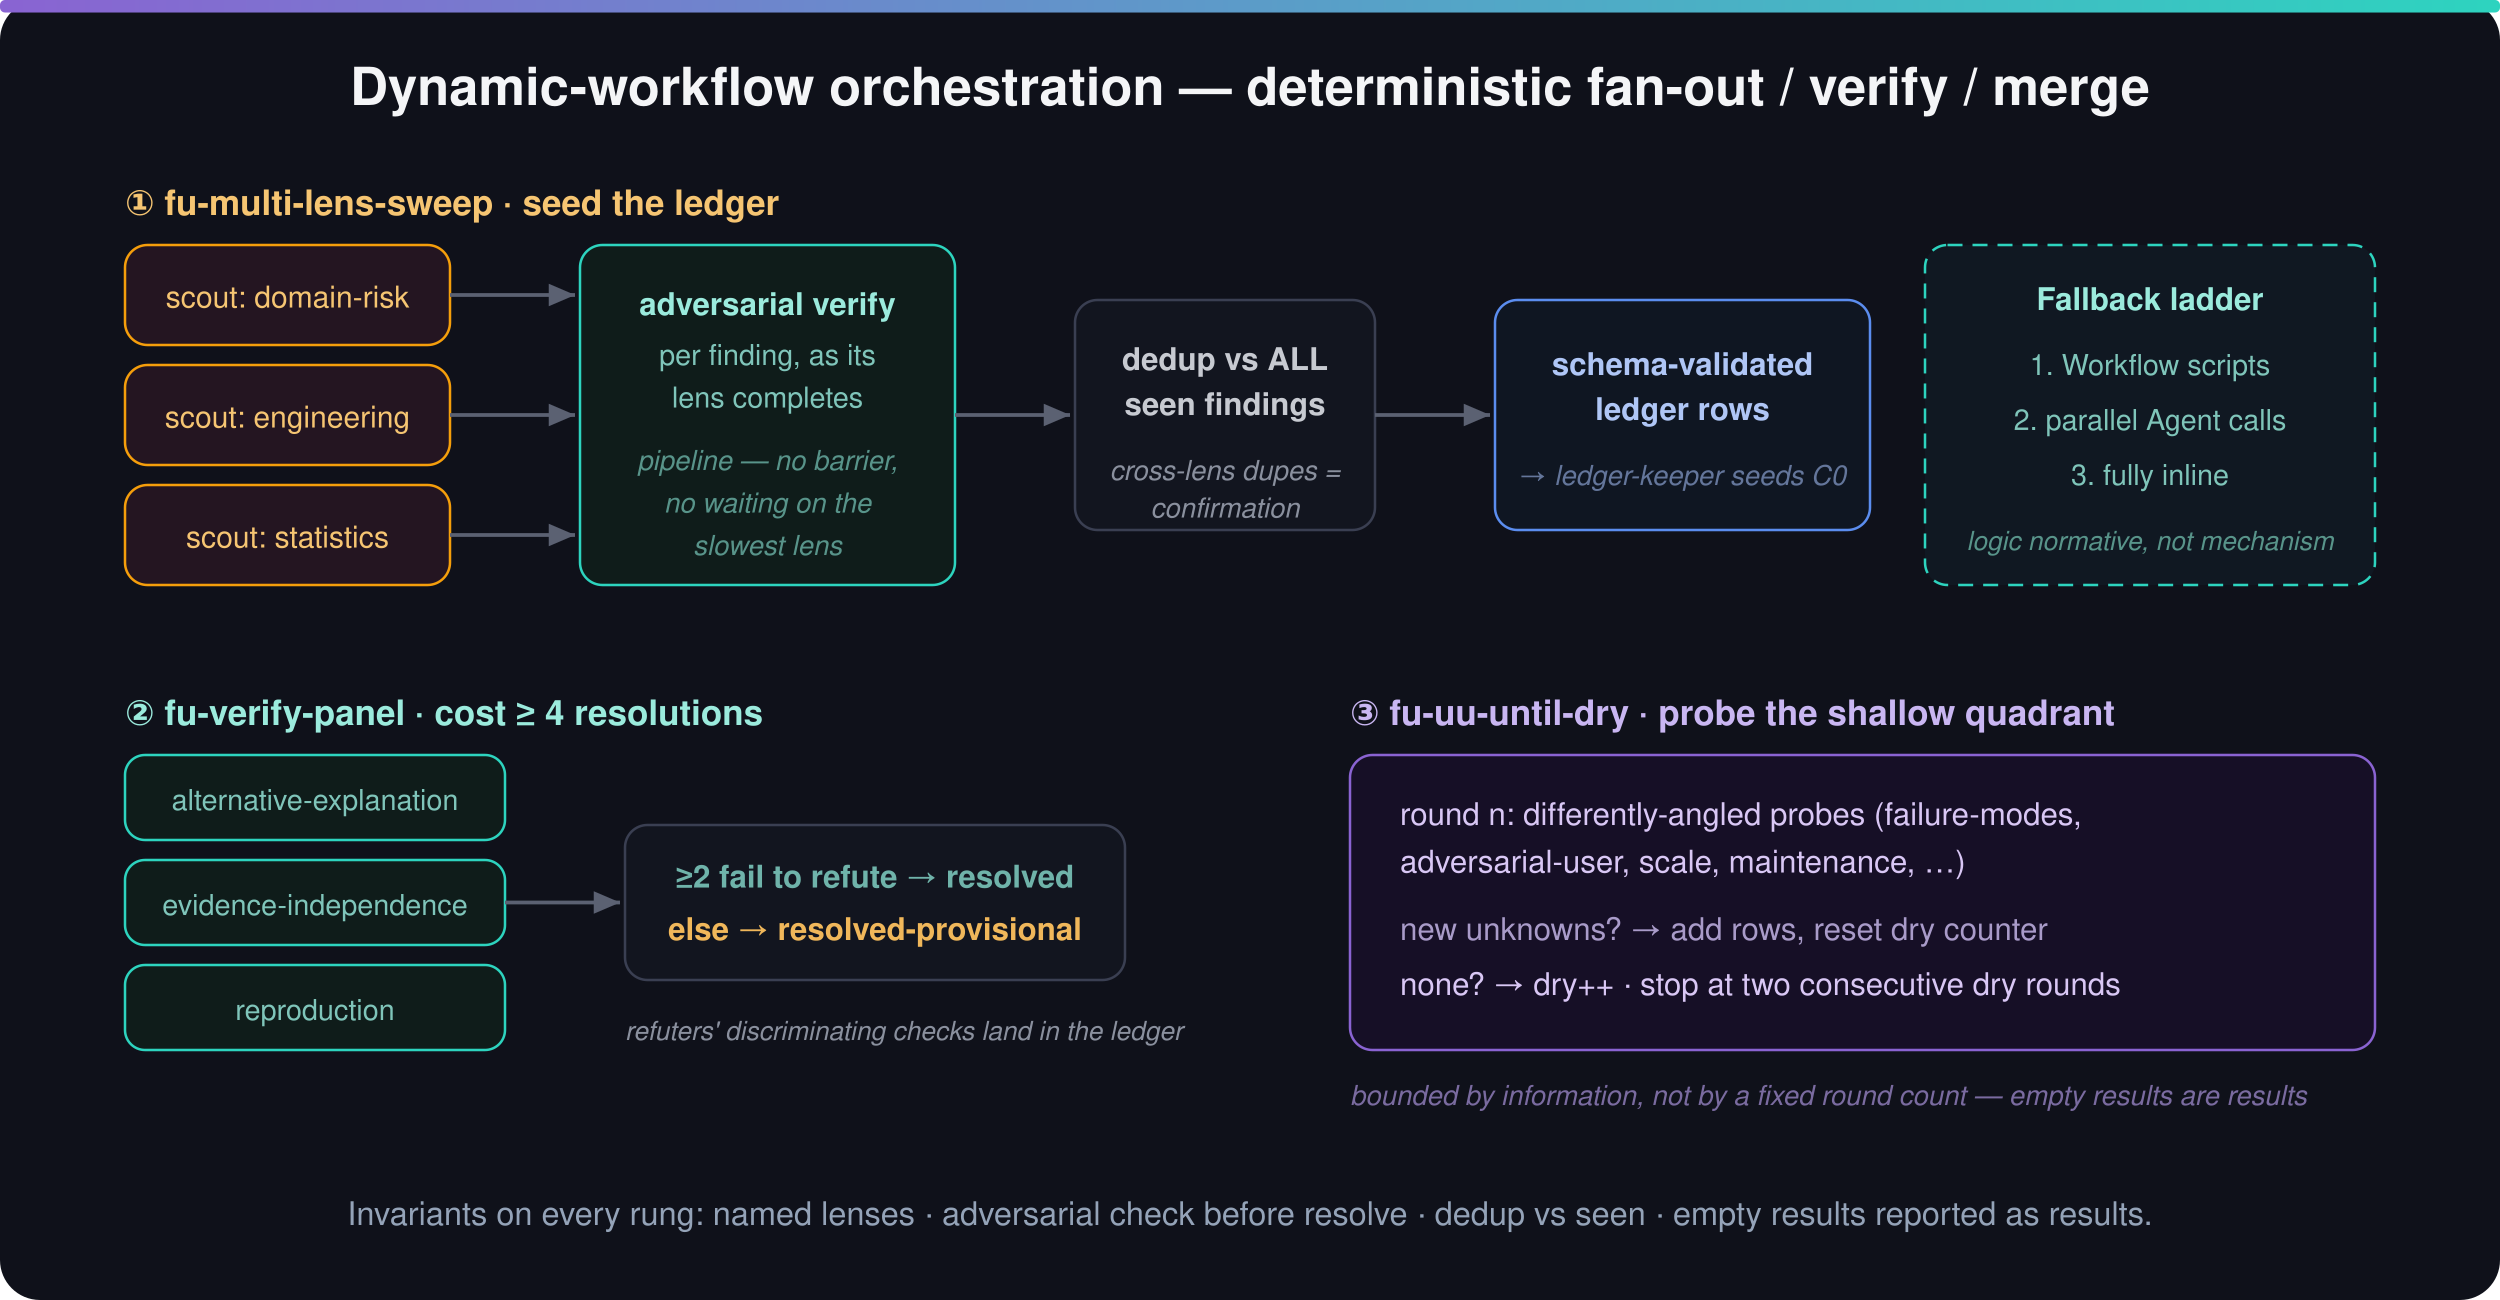
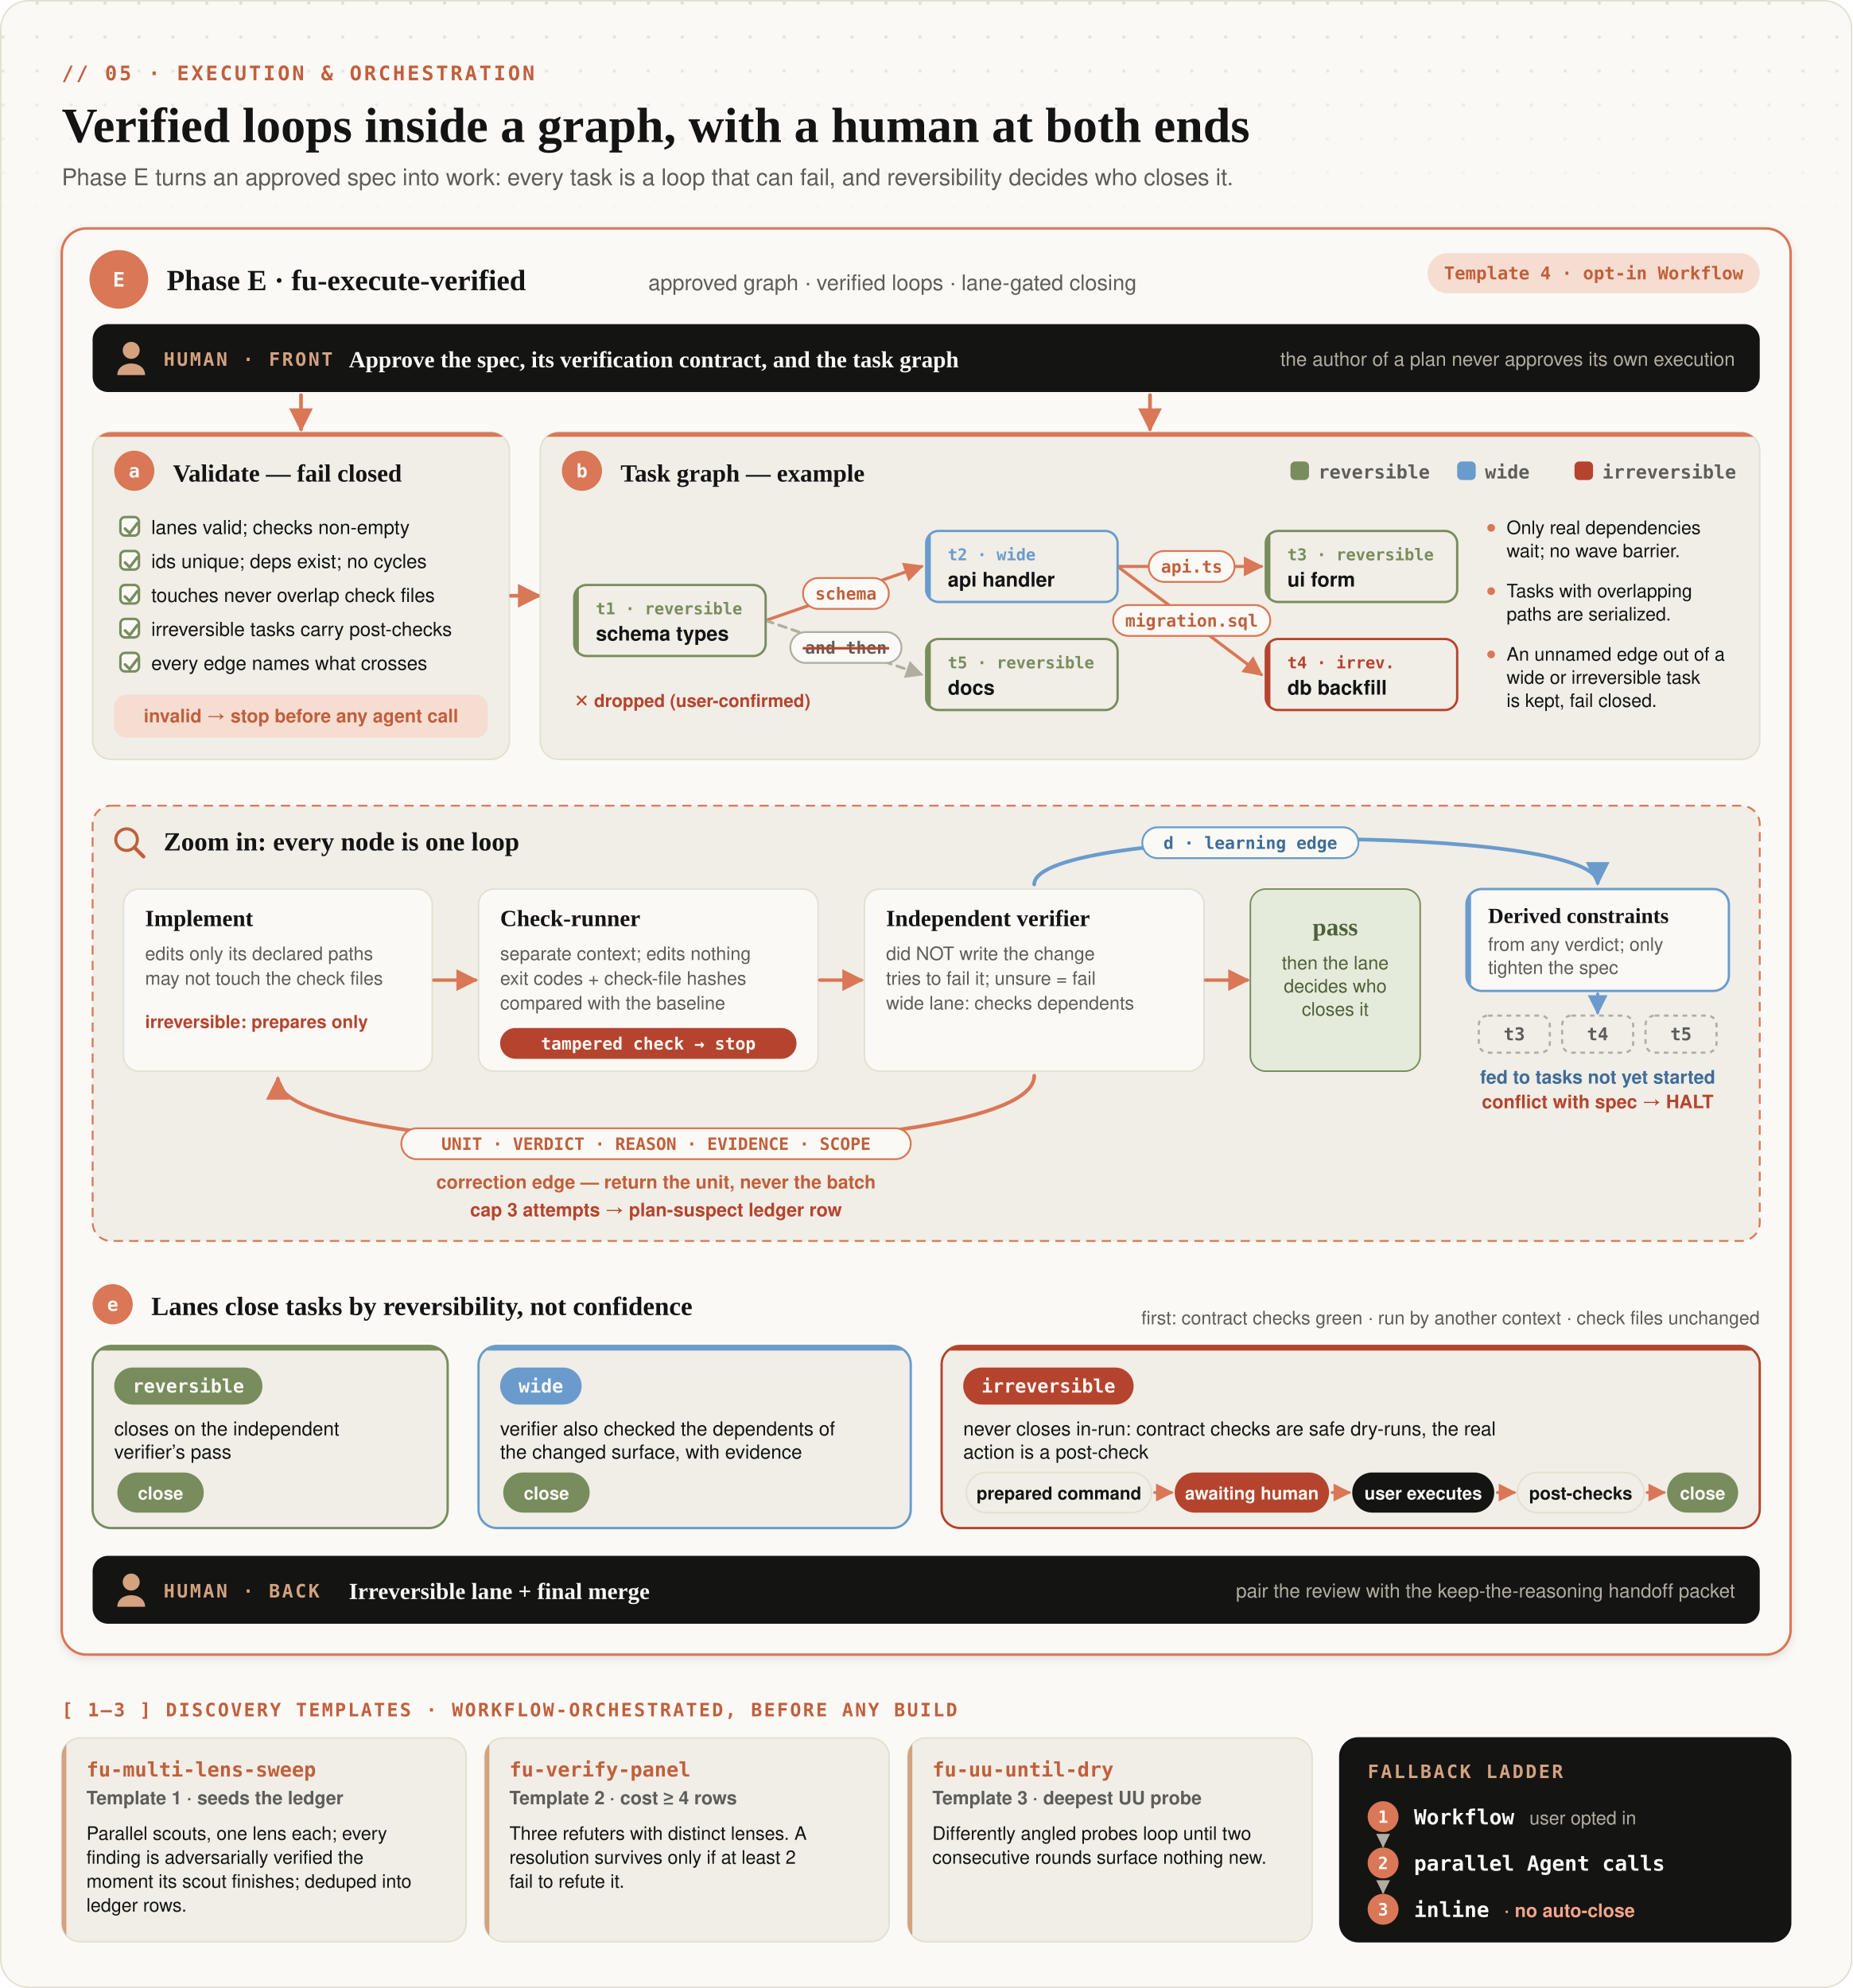
- <svg xmlns="http://www.w3.org/2000/svg" width="1000" height="520" viewBox="0 0 1000 520" font-family="'Segoe UI',Helvetica,Arial,sans-serif">
+ <svg xmlns="http://www.w3.org/2000/svg" width="1200" height="1288" viewBox="0 0 1200 1288">
  <defs>
-     <marker id="wa" markerWidth="10" markerHeight="10" refX="7" refY="3" orient="auto">
-       <path d="M0 0 L7 3 L0 6 Z" fill="#5B6172" />
-     </marker>
-     <linearGradient id="wacc" x1="0" y1="0" x2="1" y2="0">
-       <stop offset="0" stop-color="#8A63D2" />
-       <stop offset="1" stop-color="#2DD4BF" />
+     <marker id="ac" viewBox="0 0 10 10" refX="8" refY="5" markerWidth="8" markerHeight="8" orient="auto-start-reverse">
+       <path d="M1 1 L9 5 L1 9 Z" fill="#D97757" />
+     </marker>
+     <marker id="ak" viewBox="0 0 10 10" refX="8" refY="5" markerWidth="8" markerHeight="8" orient="auto-start-reverse">
+       <path d="M1 1 L9 5 L1 9 Z" fill="#B1ADA1" />
+     </marker>
+     <marker id="ad" viewBox="0 0 10 10" refX="8" refY="5" markerWidth="8" markerHeight="8" orient="auto-start-reverse">
+       <path d="M1 1 L9 5 L1 9 Z" fill="#B5442E" />
+     </marker>
+     <marker id="ao" viewBox="0 0 10 10" refX="8" refY="5" markerWidth="8" markerHeight="8" orient="auto-start-reverse">
+       <path d="M1 1 L9 5 L1 9 Z" fill="#788C5D" />
+     </marker>
+     <marker id="as" viewBox="0 0 10 10" refX="8" refY="5" markerWidth="8" markerHeight="8" orient="auto-start-reverse">
+       <path d="M1 1 L9 5 L1 9 Z" fill="#6A9BCC" />
+     </marker>
+     <marker id="ai" viewBox="0 0 10 10" refX="8" refY="5" markerWidth="8" markerHeight="8" orient="auto-start-reverse">
+       <path d="M1 1 L9 5 L1 9 Z" fill="#141413" />
+     </marker>
+     <filter id="sh" x="-5%" y="-5%" width="110%" height="115%">
+       <feDropShadow dx="0" dy="2" stdDeviation="3" flood-color="#141413" flood-opacity="0.10" />
+     </filter>
+     <pattern id="dots" width="22" height="22" patternUnits="userSpaceOnUse">
+       <circle cx="2" cy="2" r="1.1" fill="#B1ADA1" opacity="0.5" />
+     </pattern>
+     <linearGradient id="fadeg" x1="0" y1="0" x2="0" y2="1">
+       <stop offset="0" stop-color="#fff" stop-opacity="1" />
+       <stop offset="1" stop-color="#fff" stop-opacity="0" />
    </linearGradient>
+     <mask id="fade">
+       <rect x="0" y="0" width="1200" height="150" fill="url(#fadeg)" />
+     </mask>
  </defs>
-   <rect width="1000" height="520" rx="16" fill="#0F111A" />
-   <rect x="0" y="0" width="1000" height="5" rx="2" fill="url(#wacc)" />
-   <text x="500" y="42" font-size="21" font-weight="700" fill="#F4F5F7" text-anchor="middle">Dynamic-workflow orchestration — deterministic fan-out / verify / merge</text>
-   <text x="50" y="86" font-size="14" font-weight="700" fill="#F6C572">① fu-multi-lens-sweep · seed the ledger</text>
-   <rect x="50" y="98" width="130" height="40" rx="9" fill="#241521" stroke="#F59E0B" />
-   <text x="115" y="123" font-size="12" fill="#F6C572" text-anchor="middle">scout: domain-risk</text>
-   <rect x="50" y="146" width="130" height="40" rx="9" fill="#241521" stroke="#F59E0B" />
-   <text x="115" y="171" font-size="12" fill="#F6C572" text-anchor="middle">scout: engineering</text>
-   <rect x="50" y="194" width="130" height="40" rx="9" fill="#241521" stroke="#F59E0B" />
-   <text x="115" y="219" font-size="12" fill="#F6C572" text-anchor="middle">scout: statistics</text>
-   <line x1="180" y1="118" x2="230" y2="118" stroke="#5B6172" stroke-width="1.5" marker-end="url(#wa)" />
-   <line x1="180" y1="166" x2="230" y2="166" stroke="#5B6172" stroke-width="1.5" marker-end="url(#wa)" />
-   <line x1="180" y1="214" x2="230" y2="214" stroke="#5B6172" stroke-width="1.5" marker-end="url(#wa)" />
-   <rect x="232" y="98" width="150" height="136" rx="9" fill="#0F1C1A" stroke="#2DD4BF" />
-   <text x="307" y="126" font-size="12.5" font-weight="600" fill="#9BEBDD" text-anchor="middle">adversarial verify</text>
-   <text x="307" y="146" font-size="11.5" fill="#7FC5BA" text-anchor="middle">per finding, as its</text>
-   <text x="307" y="163" font-size="11.5" fill="#7FC5BA" text-anchor="middle">lens completes</text>
-   <text x="307" y="188" font-size="11" fill="#58948A" text-anchor="middle" font-style="italic">pipeline — no barrier,</text>
-   <text x="307" y="205" font-size="11" fill="#58948A" text-anchor="middle" font-style="italic">no waiting on the</text>
-   <text x="307" y="222" font-size="11" fill="#58948A" text-anchor="middle" font-style="italic">slowest lens</text>
-   <line x1="382" y1="166" x2="428" y2="166" stroke="#5B6172" stroke-width="1.5" marker-end="url(#wa)" />
-   <rect x="430" y="120" width="120" height="92" rx="9" fill="#12151F" stroke="#3A3F52" />
-   <text x="490" y="148" font-size="12.5" font-weight="600" fill="#C7CAD1" text-anchor="middle">dedup vs ALL</text>
-   <text x="490" y="166" font-size="12.5" font-weight="600" fill="#C7CAD1" text-anchor="middle">seen findings</text>
-   <text x="490" y="192" font-size="11" fill="#8A909E" text-anchor="middle" font-style="italic">cross-lens dupes =</text>
-   <text x="490" y="207" font-size="11" fill="#8A909E" text-anchor="middle" font-style="italic">confirmation</text>
-   <line x1="550" y1="166" x2="596" y2="166" stroke="#5B6172" stroke-width="1.5" marker-end="url(#wa)" />
-   <rect x="598" y="120" width="150" height="92" rx="9" fill="#0F1622" stroke="#5B8DEF" />
-   <text x="673" y="150" font-size="12.5" font-weight="600" fill="#AFC6F6" text-anchor="middle">schema-validated</text>
-   <text x="673" y="168" font-size="12.5" font-weight="600" fill="#AFC6F6" text-anchor="middle">ledger rows</text>
-   <text x="673" y="194" font-size="11" fill="#64769B" text-anchor="middle" font-style="italic">→ ledger-keeper seeds C0</text>
-   <text x="50" y="290" font-size="14" font-weight="700" fill="#9BEBDD">② fu-verify-panel · cost ≥ 4 resolutions</text>
-   <rect x="50" y="302" width="152" height="34" rx="8" fill="#0F1C1A" stroke="#2DD4BF" />
-   <text x="126" y="324" font-size="11.5" fill="#7FC5BA" text-anchor="middle">alternative-explanation</text>
-   <rect x="50" y="344" width="152" height="34" rx="8" fill="#0F1C1A" stroke="#2DD4BF" />
-   <text x="126" y="366" font-size="11.5" fill="#7FC5BA" text-anchor="middle">evidence-independence</text>
-   <rect x="50" y="386" width="152" height="34" rx="8" fill="#0F1C1A" stroke="#2DD4BF" />
-   <text x="126" y="408" font-size="11.5" fill="#7FC5BA" text-anchor="middle">reproduction</text>
-   <line x1="202" y1="361" x2="248" y2="361" stroke="#5B6172" stroke-width="1.5" marker-end="url(#wa)" />
-   <rect x="250" y="330" width="200" height="62" rx="9" fill="#12151F" stroke="#3A3F52" />
-   <text x="350" y="355" font-size="12.5" fill="#6FB3AA" font-weight="600" text-anchor="middle">≥2 fail to refute → resolved</text>
-   <text x="350" y="376" font-size="12.5" fill="#F0B75A" font-weight="600" text-anchor="middle">else → resolved-provisional</text>
-   <text x="250" y="416" font-size="10.5" fill="#8A909E" font-style="italic">refuters' discriminating checks land in the ledger</text>
-   <text x="540" y="290" font-size="14" font-weight="700" fill="#C9B6F2">③ fu-uu-until-dry · probe the shallow quadrant</text>
-   <rect x="540" y="302" width="410" height="118" rx="9" fill="#160F26" stroke="#8A63D2" />
-   <text x="560" y="330" font-size="12.5" fill="#D9C7F5">round n: differently-angled probes (failure-modes,</text>
-   <text x="560" y="349" font-size="12.5" fill="#D9C7F5">adversarial-user, scale, maintenance, …)</text>
-   <text x="560" y="376" font-size="12.5" fill="#A99BC9">new unknowns? → add rows, reset dry counter</text>
-   <text x="560" y="398" font-size="12.5" fill="#D9C7F5">none? → dry++ · stop at two consecutive dry rounds</text>
-   <text x="540" y="442" font-size="11" fill="#7A6BA0" font-style="italic">bounded by information, not by a fixed round count — empty results are results</text>
-   <rect x="770" y="98" width="180" height="136" rx="9" fill="#101822" stroke="#2DD4BF" stroke-dasharray="6 4" />
-   <text x="860" y="124" font-size="12.5" font-weight="700" fill="#9BEBDD" text-anchor="middle">Fallback ladder</text>
-   <text x="860" y="150" font-size="11.5" fill="#7FC5BA" text-anchor="middle">1. Workflow scripts</text>
-   <text x="860" y="172" font-size="11.5" fill="#7FC5BA" text-anchor="middle">2. parallel Agent calls</text>
-   <text x="860" y="194" font-size="11.5" fill="#7FC5BA" text-anchor="middle">3. fully inline</text>
-   <text x="860" y="220" font-size="10.5" fill="#58948A" text-anchor="middle" font-style="italic">logic normative, not mechanism</text>
-   <text x="500" y="490" font-size="13" fill="#94A3B8" text-anchor="middle">Invariants on every rung: named lenses · adversarial check before resolve · dedup vs seen · empty results reported as results.</text>
+   <rect x="0.5" y="0.5" width="1199" height="1287" rx="18" fill="#FAF9F5" stroke="#E3DFD3" />
+   <rect x="1" y="1" width="1198" height="150" rx="18" fill="url(#dots)" mask="url(#fade)" opacity="0.7" />
+   <text x="40" y="52" font-family="ui-monospace, SFMono-Regular, Menlo, Consolas, monospace" font-size="13" fill="#C15F3C" font-weight="700" letter-spacing="1.5">// 05 · EXECUTION &amp; ORCHESTRATION</text>
+   <text x="40" y="92" font-family="Georgia, 'Times New Roman', serif" font-size="32" fill="#141413" font-weight="700">Verified loops inside a graph, with a human at both ends</text>
+   <text x="40" y="120" font-family="-apple-system, 'Segoe UI', Helvetica, Arial, sans-serif" font-size="15" fill="#5E5D59">Phase E turns an approved spec into work: every task is a loop that can fail, and reversibility decides who closes it.</text>
+   <clipPath id="c1">
+     <rect x="40" y="148" width="1120" height="924" rx="16" />
+   </clipPath>
+   <rect x="40" y="148" width="1120" height="924" rx="16" fill="#FAF9F5" stroke="#D97757" stroke-width="1.6" filter="url(#sh)" />
+   <circle cx="77" cy="181" r="19" fill="#D97757" />
+   <text x="77" y="185.7" font-family="ui-monospace, SFMono-Regular, Menlo, Consolas, monospace" font-size="13" fill="#FAF9F5" font-weight="700" text-anchor="middle">E</text>
+   <text x="108" y="188" font-family="Georgia, 'Times New Roman', serif" font-size="19" fill="#141413" font-weight="700">Phase E · fu-execute-verified</text>
+   <text x="420" y="188" font-family="-apple-system, 'Segoe UI', Helvetica, Arial, sans-serif" font-size="14" fill="#5E5D59">approved graph  ·  verified loops  ·  lane-gated closing</text>
+   <rect x="924.8" y="164" width="215.2" height="26" rx="13.0" fill="#F5DDD1" />
+   <text x="1032.4" y="181.0" font-family="ui-monospace, SFMono-Regular, Menlo, Consolas, monospace" font-size="11.5" fill="#C15F3C" font-weight="600" text-anchor="middle">Template 4 · opt-in Workflow</text>
+   <rect x="60" y="210" width="1080" height="44" rx="10" fill="#141413" />
+   <circle cx="85" cy="227" r="5.5" fill="#D4A27F" />
+   <path d="M76 243 C76 233 94 233 94 243 Z" fill="#D4A27F" />
+   <text x="106" y="237" font-family="ui-monospace, SFMono-Regular, Menlo, Consolas, monospace" font-size="12" fill="#D4A27F" font-weight="700" letter-spacing="1.3">HUMAN · FRONT</text>
+   <text x="226" y="238" font-family="Georgia, 'Times New Roman', serif" font-size="15" fill="#FAF9F5" font-weight="700">Approve the spec, its verification contract, and the task graph</text>
+   <text x="1124" y="237" font-family="-apple-system, 'Segoe UI', Helvetica, Arial, sans-serif" font-size="12.5" fill="#B1ADA1" text-anchor="end">the author of a plan never approves its own execution</text>
+   <path d="M195 256 L195 278" fill="none" stroke="#D97757" stroke-width="2.4" stroke-linecap="round" stroke-linejoin="round" marker-end="url(#ac)" />
+   <path d="M745 256 L745 278" fill="none" stroke="#D97757" stroke-width="2.4" stroke-linecap="round" stroke-linejoin="round" marker-end="url(#ac)" />
+   <clipPath id="c2">
+     <rect x="60" y="280" width="270" height="212" rx="12" />
+   </clipPath>
+   <rect x="60" y="280" width="270" height="212" rx="12" fill="#F0EEE6" stroke="#E3DFD3" stroke-width="1" />
+   <rect x="60" y="280" width="270" height="3" fill="#D97757" clip-path="url(#c2)" />
+   <circle cx="87" cy="305" r="13" fill="#D97757" />
+   <text x="87" y="309.3" font-family="ui-monospace, SFMono-Regular, Menlo, Consolas, monospace" font-size="12" fill="#FAF9F5" font-weight="700" text-anchor="middle">a</text>
+   <text x="112" y="312" font-family="Georgia, 'Times New Roman', serif" font-size="16" fill="#141413" font-weight="700">Validate — fail closed</text>
+   <rect x="78" y="335" width="12" height="12" rx="3" fill="#FAF9F5" stroke="#788C5D" stroke-width="1.6" />
+   <path d="M81 342.5 L84 345.5 L89 339" fill="none" stroke="#788C5D" stroke-width="1.8" stroke-linecap="round" stroke-linejoin="round" />
+   <text x="98" y="346" font-family="-apple-system, 'Segoe UI', Helvetica, Arial, sans-serif" font-size="12.5" fill="#141413">lanes valid; checks non-empty</text>
+   <rect x="78" y="357" width="12" height="12" rx="3" fill="#FAF9F5" stroke="#788C5D" stroke-width="1.6" />
+   <path d="M81 364.5 L84 367.5 L89 361" fill="none" stroke="#788C5D" stroke-width="1.8" stroke-linecap="round" stroke-linejoin="round" />
+   <text x="98" y="368" font-family="-apple-system, 'Segoe UI', Helvetica, Arial, sans-serif" font-size="12.5" fill="#141413">ids unique; deps exist; no cycles</text>
+   <rect x="78" y="379" width="12" height="12" rx="3" fill="#FAF9F5" stroke="#788C5D" stroke-width="1.6" />
+   <path d="M81 386.5 L84 389.5 L89 383" fill="none" stroke="#788C5D" stroke-width="1.8" stroke-linecap="round" stroke-linejoin="round" />
+   <text x="98" y="390" font-family="-apple-system, 'Segoe UI', Helvetica, Arial, sans-serif" font-size="12.5" fill="#141413">touches never overlap check files</text>
+   <rect x="78" y="401" width="12" height="12" rx="3" fill="#FAF9F5" stroke="#788C5D" stroke-width="1.6" />
+   <path d="M81 408.5 L84 411.5 L89 405" fill="none" stroke="#788C5D" stroke-width="1.8" stroke-linecap="round" stroke-linejoin="round" />
+   <text x="98" y="412" font-family="-apple-system, 'Segoe UI', Helvetica, Arial, sans-serif" font-size="12.5" fill="#141413">irreversible tasks carry post-checks</text>
+   <rect x="78" y="423" width="12" height="12" rx="3" fill="#FAF9F5" stroke="#788C5D" stroke-width="1.6" />
+   <path d="M81 430.5 L84 433.5 L89 427" fill="none" stroke="#788C5D" stroke-width="1.8" stroke-linecap="round" stroke-linejoin="round" />
+   <text x="98" y="434" font-family="-apple-system, 'Segoe UI', Helvetica, Arial, sans-serif" font-size="12.5" fill="#141413">every edge names what crosses</text>
+   <rect x="74" y="450" width="242" height="28" rx="8" fill="#F5DDD1" />
+   <text x="195" y="468" font-family="-apple-system, 'Segoe UI', Helvetica, Arial, sans-serif" font-size="12" fill="#C15F3C" font-weight="700" text-anchor="middle">invalid → stop before any agent call</text>
+   <path d="M331 386.0 L349 386.0" fill="none" stroke="#D97757" stroke-width="2.4" stroke-linecap="round" stroke-linejoin="round" marker-end="url(#ac)" />
+   <clipPath id="c3">
+     <rect x="350" y="280" width="790" height="212" rx="12" />
+   </clipPath>
+   <rect x="350" y="280" width="790" height="212" rx="12" fill="#F0EEE6" stroke="#E3DFD3" stroke-width="1" />
+   <rect x="350" y="280" width="790" height="3" fill="#D97757" clip-path="url(#c3)" />
+   <circle cx="377" cy="305" r="13" fill="#D97757" />
+   <text x="377" y="309.3" font-family="ui-monospace, SFMono-Regular, Menlo, Consolas, monospace" font-size="12" fill="#FAF9F5" font-weight="700" text-anchor="middle">b</text>
+   <text x="402" y="312" font-family="Georgia, 'Times New Roman', serif" font-size="16" fill="#141413" font-weight="700">Task graph — example</text>
+   <rect x="836" y="299" width="12" height="12" rx="3" fill="#788C5D" />
+   <text x="854" y="310" font-family="ui-monospace, SFMono-Regular, Menlo, Consolas, monospace" font-size="12" fill="#5E5D59" font-weight="600">reversible</text>
+   <rect x="944" y="299" width="12" height="12" rx="3" fill="#6A9BCC" />
+   <text x="962" y="310" font-family="ui-monospace, SFMono-Regular, Menlo, Consolas, monospace" font-size="12" fill="#5E5D59" font-weight="600">wide</text>
+   <rect x="1020" y="299" width="12" height="12" rx="3" fill="#B5442E" />
+   <text x="1038" y="310" font-family="ui-monospace, SFMono-Regular, Menlo, Consolas, monospace" font-size="12" fill="#5E5D59" font-weight="600">irreversible</text>
+   <path d="M496 402 L597 367" fill="none" stroke="#D97757" stroke-width="2" stroke-linecap="round" stroke-linejoin="round" marker-end="url(#ac)" />
+   <path d="M496 402 L597 437" fill="none" stroke="#B1ADA1" stroke-width="1.8" stroke-linecap="round" stroke-linejoin="round" stroke-dasharray="5 4" marker-end="url(#ak)" />
+   <path d="M724 367 L817 367" fill="none" stroke="#D97757" stroke-width="2" stroke-linecap="round" stroke-linejoin="round" marker-end="url(#ac)" />
+   <path d="M724 367 L817 437" fill="none" stroke="#D97757" stroke-width="2" stroke-linecap="round" stroke-linejoin="round" marker-end="url(#ac)" />
+   <clipPath id="c4">
+     <rect x="372" y="379" width="124" height="46" rx="8" />
+   </clipPath>
+   <rect x="372" y="379" width="124" height="46" rx="8" fill="#F0EEE6" stroke="#788C5D" stroke-width="1.5" />
+   <rect x="372" y="379" width="3" height="46" fill="#788C5D" clip-path="url(#c4)" />
+   <text x="386" y="398" font-family="ui-monospace, SFMono-Regular, Menlo, Consolas, monospace" font-size="10.5" fill="#788C5D" font-weight="700">t1 · reversible</text>
+   <text x="386" y="415" font-family="-apple-system, 'Segoe UI', Helvetica, Arial, sans-serif" font-size="13" fill="#141413" font-weight="600">schema types</text>
+   <clipPath id="c5">
+     <rect x="600" y="344" width="124" height="46" rx="8" />
+   </clipPath>
+   <rect x="600" y="344" width="124" height="46" rx="8" fill="#F0EEE6" stroke="#6A9BCC" stroke-width="1.5" />
+   <rect x="600" y="344" width="3" height="46" fill="#6A9BCC" clip-path="url(#c5)" />
+   <text x="614" y="363" font-family="ui-monospace, SFMono-Regular, Menlo, Consolas, monospace" font-size="10.5" fill="#6A9BCC" font-weight="700">t2 · wide</text>
+   <text x="614" y="380" font-family="-apple-system, 'Segoe UI', Helvetica, Arial, sans-serif" font-size="13" fill="#141413" font-weight="600">api handler</text>
+   <clipPath id="c6">
+     <rect x="600" y="414" width="124" height="46" rx="8" />
+   </clipPath>
+   <rect x="600" y="414" width="124" height="46" rx="8" fill="#F0EEE6" stroke="#788C5D" stroke-width="1.5" />
+   <rect x="600" y="414" width="3" height="46" fill="#788C5D" clip-path="url(#c6)" />
+   <text x="614" y="433" font-family="ui-monospace, SFMono-Regular, Menlo, Consolas, monospace" font-size="10.5" fill="#788C5D" font-weight="700">t5 · reversible</text>
+   <text x="614" y="450" font-family="-apple-system, 'Segoe UI', Helvetica, Arial, sans-serif" font-size="13" fill="#141413" font-weight="600">docs</text>
+   <clipPath id="c7">
+     <rect x="820" y="344" width="124" height="46" rx="8" />
+   </clipPath>
+   <rect x="820" y="344" width="124" height="46" rx="8" fill="#F0EEE6" stroke="#788C5D" stroke-width="1.5" />
+   <rect x="820" y="344" width="3" height="46" fill="#788C5D" clip-path="url(#c7)" />
+   <text x="834" y="363" font-family="ui-monospace, SFMono-Regular, Menlo, Consolas, monospace" font-size="10.5" fill="#788C5D" font-weight="700">t3 · reversible</text>
+   <text x="834" y="380" font-family="-apple-system, 'Segoe UI', Helvetica, Arial, sans-serif" font-size="13" fill="#141413" font-weight="600">ui form</text>
+   <clipPath id="c8">
+     <rect x="820" y="414" width="124" height="46" rx="8" />
+   </clipPath>
+   <rect x="820" y="414" width="124" height="46" rx="8" fill="#F0EEE6" stroke="#B5442E" stroke-width="1.5" />
+   <rect x="820" y="414" width="3" height="46" fill="#B5442E" clip-path="url(#c8)" />
+   <text x="834" y="433" font-family="ui-monospace, SFMono-Regular, Menlo, Consolas, monospace" font-size="10.5" fill="#B5442E" font-weight="700">t4 · irrev.</text>
+   <text x="834" y="450" font-family="-apple-system, 'Segoe UI', Helvetica, Arial, sans-serif" font-size="13" fill="#141413" font-weight="600">db backfill</text>
+   <rect x="520.2" y="374.5" width="55.6" height="20" rx="10" fill="#FAF9F5" stroke="#D97757" stroke-width="1.2" />
+   <text x="548" y="388.5" font-family="ui-monospace, SFMono-Regular, Menlo, Consolas, monospace" font-size="11" fill="#C15F3C" font-weight="700" text-anchor="middle">schema</text>
+   <rect x="744.2" y="357" width="55.6" height="20" rx="10" fill="#FAF9F5" stroke="#D97757" stroke-width="1.2" />
+   <text x="772" y="371" font-family="ui-monospace, SFMono-Regular, Menlo, Consolas, monospace" font-size="11" fill="#C15F3C" font-weight="700" text-anchor="middle">api.ts</text>
+   <rect x="721.1" y="392.0" width="101.8" height="20" rx="10" fill="#FAF9F5" stroke="#D97757" stroke-width="1.2" />
+   <text x="772" y="406.0" font-family="ui-monospace, SFMono-Regular, Menlo, Consolas, monospace" font-size="11" fill="#C15F3C" font-weight="700" text-anchor="middle">migration.sql</text>
+   <rect x="512.0" y="409.5" width="72.0" height="20" rx="10" fill="#FAF9F5" stroke="#B1ADA1" stroke-width="1.2" />
+   <text x="548" y="423.5" font-family="ui-monospace, SFMono-Regular, Menlo, Consolas, monospace" font-size="11" fill="#5E5D59" font-weight="700" text-anchor="middle">and then</text>
+   <path d="M520.0 420.0 L576.0 420.0" stroke="#B5442E" stroke-width="1.6" />
+   <text x="372" y="458" font-family="-apple-system, 'Segoe UI', Helvetica, Arial, sans-serif" font-size="11.5" fill="#B5442E" font-weight="700">✕ dropped (user-confirmed)</text>
+   <circle cx="966" cy="342" r="2.5" fill="#D97757" />
+   <text x="976" y="346" font-family="-apple-system, 'Segoe UI', Helvetica, Arial, sans-serif" font-size="12" fill="#141413">Only real dependencies</text>
+   <text x="976" y="361" font-family="-apple-system, 'Segoe UI', Helvetica, Arial, sans-serif" font-size="12" fill="#141413">wait; no wave barrier.</text>
+   <circle cx="966" cy="383" r="2.5" fill="#D97757" />
+   <text x="976" y="387" font-family="-apple-system, 'Segoe UI', Helvetica, Arial, sans-serif" font-size="12" fill="#141413">Tasks with overlapping</text>
+   <text x="976" y="402" font-family="-apple-system, 'Segoe UI', Helvetica, Arial, sans-serif" font-size="12" fill="#141413">paths are serialized.</text>
+   <circle cx="966" cy="424" r="2.5" fill="#D97757" />
+   <text x="976" y="428" font-family="-apple-system, 'Segoe UI', Helvetica, Arial, sans-serif" font-size="12" fill="#141413">An unnamed edge out of a</text>
+   <text x="976" y="443" font-family="-apple-system, 'Segoe UI', Helvetica, Arial, sans-serif" font-size="12" fill="#141413">wide or irreversible task</text>
+   <text x="976" y="458" font-family="-apple-system, 'Segoe UI', Helvetica, Arial, sans-serif" font-size="12" fill="#141413">is kept, fail closed.</text>
+   <clipPath id="c9">
+     <rect x="60" y="522" width="1080" height="282" rx="12" />
+   </clipPath>
+   <rect x="60" y="522" width="1080" height="282" rx="12" fill="#F0EEE6" stroke="#D97757" stroke-width="1.2" stroke-dasharray="6 4" />
+   <circle cx="82" cy="544" r="7" fill="none" stroke="#C15F3C" stroke-width="2" />
+   <path d="M87 549 L93 555" stroke="#C15F3C" stroke-width="2.4" stroke-linecap="round" />
+   <text x="106" y="551" font-family="Georgia, 'Times New Roman', serif" font-size="17" fill="#141413" font-weight="700">Zoom in: every node is one loop</text>
+   <clipPath id="c10">
+     <rect x="80" y="576" width="200" height="118" rx="10" />
+   </clipPath>
+   <rect x="80" y="576" width="200" height="118" rx="10" fill="#FAF9F5" stroke="#E3DFD3" stroke-width="1" />
+   <text x="94" y="600" font-family="Georgia, 'Times New Roman', serif" font-size="15" fill="#141413" font-weight="700">Implement</text>
+   <text x="94" y="622" font-family="-apple-system, 'Segoe UI', Helvetica, Arial, sans-serif" font-size="12" fill="#5E5D59">edits only its declared paths</text>
+   <text x="94" y="638" font-family="-apple-system, 'Segoe UI', Helvetica, Arial, sans-serif" font-size="12" fill="#5E5D59">may not touch the check files</text>
+   <text x="94" y="666" font-family="-apple-system, 'Segoe UI', Helvetica, Arial, sans-serif" font-size="11.5" fill="#B5442E" font-weight="600">irreversible: prepares only</text>
+   <clipPath id="c11">
+     <rect x="310" y="576" width="220" height="118" rx="10" />
+   </clipPath>
+   <rect x="310" y="576" width="220" height="118" rx="10" fill="#FAF9F5" stroke="#E3DFD3" stroke-width="1" />
+   <text x="324" y="600" font-family="Georgia, 'Times New Roman', serif" font-size="15" fill="#141413" font-weight="700">Check-runner</text>
+   <text x="324" y="622" font-family="-apple-system, 'Segoe UI', Helvetica, Arial, sans-serif" font-size="12" fill="#5E5D59">separate context; edits nothing</text>
+   <text x="324" y="638" font-family="-apple-system, 'Segoe UI', Helvetica, Arial, sans-serif" font-size="12" fill="#5E5D59">exit codes + check-file hashes</text>
+   <text x="324" y="654" font-family="-apple-system, 'Segoe UI', Helvetica, Arial, sans-serif" font-size="12" fill="#5E5D59">compared with the baseline</text>
+   <clipPath id="c12">
+     <rect x="560" y="576" width="220" height="118" rx="10" />
+   </clipPath>
+   <rect x="560" y="576" width="220" height="118" rx="10" fill="#FAF9F5" stroke="#E3DFD3" stroke-width="1" />
+   <text x="574" y="600" font-family="Georgia, 'Times New Roman', serif" font-size="15" fill="#141413" font-weight="700">Independent verifier</text>
+   <text x="574" y="622" font-family="-apple-system, 'Segoe UI', Helvetica, Arial, sans-serif" font-size="12" fill="#5E5D59">did NOT write the change</text>
+   <text x="574" y="638" font-family="-apple-system, 'Segoe UI', Helvetica, Arial, sans-serif" font-size="12" fill="#5E5D59">tries to fail it; unsure = fail</text>
+   <text x="574" y="654" font-family="-apple-system, 'Segoe UI', Helvetica, Arial, sans-serif" font-size="12" fill="#5E5D59">wide lane: checks dependents</text>
+   <clipPath id="c13">
+     <rect x="810" y="576" width="110" height="118" rx="10" />
+   </clipPath>
+   <rect x="810" y="576" width="110" height="118" rx="10" fill="#E4EBDA" stroke="#788C5D" stroke-width="1" />
+   <text x="865" y="606" font-family="Georgia, 'Times New Roman', serif" font-size="16" fill="#4F5F3A" font-weight="700" text-anchor="middle">pass</text>
+   <text x="865" y="628" font-family="-apple-system, 'Segoe UI', Helvetica, Arial, sans-serif" font-size="12" fill="#4F5F3A" text-anchor="middle">then the lane</text>
+   <text x="865" y="643" font-family="-apple-system, 'Segoe UI', Helvetica, Arial, sans-serif" font-size="12" fill="#4F5F3A" text-anchor="middle">decides who</text>
+   <text x="865" y="658" font-family="-apple-system, 'Segoe UI', Helvetica, Arial, sans-serif" font-size="12" fill="#4F5F3A" text-anchor="middle">closes it</text>
+   <path d="M281 635.0 L308 635.0" fill="none" stroke="#D97757" stroke-width="2.2" stroke-linecap="round" stroke-linejoin="round" marker-end="url(#ac)" />
+   <path d="M531 635.0 L558 635.0" fill="none" stroke="#D97757" stroke-width="2.2" stroke-linecap="round" stroke-linejoin="round" marker-end="url(#ac)" />
+   <path d="M781 635.0 L808 635.0" fill="none" stroke="#D97757" stroke-width="2.2" stroke-linecap="round" stroke-linejoin="round" marker-end="url(#ac)" />
+   <rect x="324" y="666" width="192" height="20" rx="10" fill="#B5442E" />
+   <text x="420" y="680" font-family="ui-monospace, SFMono-Regular, Menlo, Consolas, monospace" font-size="11" fill="#FAF9F5" font-weight="700" text-anchor="middle">tampered check → stop</text>
+   <path d="M670 697 C670 756 180 756 180 699" fill="none" stroke="#D97757" stroke-width="2.4" stroke-linecap="round" stroke-linejoin="round" marker-end="url(#ac)" />
+   <rect x="260.0" y="731" width="330.0" height="20" rx="10" fill="#FAF9F5" stroke="#D97757" stroke-width="1.2" />
+   <text x="425" y="745" font-family="ui-monospace, SFMono-Regular, Menlo, Consolas, monospace" font-size="11" fill="#C15F3C" font-weight="700" text-anchor="middle">UNIT · VERDICT · REASON · EVIDENCE · SCOPE</text>
+   <text x="425" y="770" font-family="-apple-system, 'Segoe UI', Helvetica, Arial, sans-serif" font-size="12" fill="#C15F3C" font-weight="700" text-anchor="middle">correction edge — return the unit, never the batch</text>
+   <text x="425" y="788" font-family="-apple-system, 'Segoe UI', Helvetica, Arial, sans-serif" font-size="12" fill="#B5442E" font-weight="700" text-anchor="middle">cap 3 attempts → plan-suspect ledger row</text>
+   <path d="M670 573 C670 534 1035.0 534 1035.0 572" fill="none" stroke="#6A9BCC" stroke-width="2.4" stroke-linecap="round" stroke-linejoin="round" marker-end="url(#as)" />
+   <rect x="740.0" y="536" width="140.0" height="20" rx="10" fill="#FAF9F5" stroke="#6A9BCC" stroke-width="1.2" />
+   <text x="810" y="550" font-family="ui-monospace, SFMono-Regular, Menlo, Consolas, monospace" font-size="11" fill="#3F6C99" font-weight="700" text-anchor="middle">d · learning edge</text>
+   <clipPath id="c14">
+     <rect x="950" y="576" width="170" height="66" rx="10" />
+   </clipPath>
+   <rect x="950" y="576" width="170" height="66" rx="10" fill="#FAF9F5" stroke="#6A9BCC" stroke-width="1.5" />
+   <rect x="950" y="576" width="3" height="66" fill="#6A9BCC" clip-path="url(#c14)" />
+   <text x="964" y="598" font-family="Georgia, 'Times New Roman', serif" font-size="14" fill="#141413" font-weight="700">Derived constraints</text>
+   <text x="964" y="614" font-family="-apple-system, 'Segoe UI', Helvetica, Arial, sans-serif" font-size="1" fill="#141413" />
+   <text x="964" y="614" font-family="-apple-system, 'Segoe UI', Helvetica, Arial, sans-serif" font-size="1" fill="#141413" />
+   <text x="964" y="614" font-family="-apple-system, 'Segoe UI', Helvetica, Arial, sans-serif" font-size="1" fill="#141413" />
+   <text x="964" y="616" font-family="-apple-system, 'Segoe UI', Helvetica, Arial, sans-serif" font-size="12" fill="#5E5D59">from any verdict; only</text>
+   <text x="964" y="631" font-family="-apple-system, 'Segoe UI', Helvetica, Arial, sans-serif" font-size="12" fill="#5E5D59">tighten the spec</text>
+   <path d="M1035.0 644 L1035.0 656" fill="none" stroke="#6A9BCC" stroke-width="2" stroke-linecap="round" stroke-linejoin="round" marker-end="url(#as)" />
+   <rect x="958" y="658" width="46" height="24" rx="6" fill="none" stroke="#B1ADA1" stroke-width="1.4" stroke-dasharray="3 3" />
+   <text x="981" y="674" font-family="ui-monospace, SFMono-Regular, Menlo, Consolas, monospace" font-size="11.5" fill="#5E5D59" font-weight="700" text-anchor="middle">t3</text>
+   <rect x="1012" y="658" width="46" height="24" rx="6" fill="none" stroke="#B1ADA1" stroke-width="1.4" stroke-dasharray="3 3" />
+   <text x="1035" y="674" font-family="ui-monospace, SFMono-Regular, Menlo, Consolas, monospace" font-size="11.5" fill="#5E5D59" font-weight="700" text-anchor="middle">t4</text>
+   <rect x="1066" y="658" width="46" height="24" rx="6" fill="none" stroke="#B1ADA1" stroke-width="1.4" stroke-dasharray="3 3" />
+   <text x="1089" y="674" font-family="ui-monospace, SFMono-Regular, Menlo, Consolas, monospace" font-size="11.5" fill="#5E5D59" font-weight="700" text-anchor="middle">t5</text>
+   <text x="1035.0" y="702" font-family="-apple-system, 'Segoe UI', Helvetica, Arial, sans-serif" font-size="12" fill="#3F6C99" font-weight="700" text-anchor="middle">fed to tasks not yet started</text>
+   <text x="1035.0" y="718" font-family="-apple-system, 'Segoe UI', Helvetica, Arial, sans-serif" font-size="12" fill="#B5442E" font-weight="700" text-anchor="middle">conflict with spec → HALT</text>
+   <circle cx="73" cy="845" r="13" fill="#D97757" />
+   <text x="73" y="849.3" font-family="ui-monospace, SFMono-Regular, Menlo, Consolas, monospace" font-size="12" fill="#FAF9F5" font-weight="700" text-anchor="middle">e</text>
+   <text x="98" y="852" font-family="Georgia, 'Times New Roman', serif" font-size="17" fill="#141413" font-weight="700">Lanes close tasks by reversibility, not confidence</text>
+   <text x="1140" y="858" font-family="-apple-system, 'Segoe UI', Helvetica, Arial, sans-serif" font-size="12" fill="#5E5D59" text-anchor="end">first: contract checks green · run by another context · check files unchanged</text>
+   <clipPath id="c15">
+     <rect x="60" y="872" width="230" height="118" rx="12" />
+   </clipPath>
+   <rect x="60" y="872" width="230" height="118" rx="12" fill="#F0EEE6" stroke="#788C5D" stroke-width="1.5" />
+   <rect x="60" y="872" width="230" height="3" fill="#788C5D" clip-path="url(#c15)" />
+   <rect x="74" y="886" width="96.0" height="24" rx="12.0" fill="#788C5D" />
+   <text x="122.0" y="902.2" font-family="ui-monospace, SFMono-Regular, Menlo, Consolas, monospace" font-size="12" fill="#FAF9F5" font-weight="600" text-anchor="middle">reversible</text>
+   <text x="74" y="930" font-family="-apple-system, 'Segoe UI', Helvetica, Arial, sans-serif" font-size="12.5" fill="#141413">closes on the independent</text>
+   <text x="74" y="945" font-family="-apple-system, 'Segoe UI', Helvetica, Arial, sans-serif" font-size="12.5" fill="#141413">verifier’s pass</text>
+   <clipPath id="c16">
+     <rect x="310" y="872" width="280" height="118" rx="12" />
+   </clipPath>
+   <rect x="310" y="872" width="280" height="118" rx="12" fill="#F0EEE6" stroke="#6A9BCC" stroke-width="1.5" />
+   <rect x="310" y="872" width="280" height="3" fill="#6A9BCC" clip-path="url(#c16)" />
+   <rect x="324" y="886" width="52.8" height="24" rx="12.0" fill="#6A9BCC" />
+   <text x="350.4" y="902.2" font-family="ui-monospace, SFMono-Regular, Menlo, Consolas, monospace" font-size="12" fill="#FAF9F5" font-weight="600" text-anchor="middle">wide</text>
+   <text x="324" y="930" font-family="-apple-system, 'Segoe UI', Helvetica, Arial, sans-serif" font-size="12.5" fill="#141413">verifier also checked the dependents of</text>
+   <text x="324" y="945" font-family="-apple-system, 'Segoe UI', Helvetica, Arial, sans-serif" font-size="12.5" fill="#141413">the changed surface, with evidence</text>
+   <clipPath id="c17">
+     <rect x="610" y="872" width="530" height="118" rx="12" />
+   </clipPath>
+   <rect x="610" y="872" width="530" height="118" rx="12" fill="#F0EEE6" stroke="#B5442E" stroke-width="1.5" />
+   <rect x="610" y="872" width="530" height="3" fill="#B5442E" clip-path="url(#c17)" />
+   <rect x="624" y="886" width="110.4" height="24" rx="12.0" fill="#B5442E" />
+   <text x="679.2" y="902.2" font-family="ui-monospace, SFMono-Regular, Menlo, Consolas, monospace" font-size="12" fill="#FAF9F5" font-weight="600" text-anchor="middle">irreversible</text>
+   <text x="624" y="930" font-family="-apple-system, 'Segoe UI', Helvetica, Arial, sans-serif" font-size="12.5" fill="#141413">never closes in-run: contract checks are safe dry-runs, the real</text>
+   <text x="624" y="945" font-family="-apple-system, 'Segoe UI', Helvetica, Arial, sans-serif" font-size="12.5" fill="#141413">action is a post-check</text>
+   <rect x="76" y="954" width="56" height="26" rx="13" fill="#788C5D" />
+   <text x="104.0" y="971.5" font-family="-apple-system, 'Segoe UI', Helvetica, Arial, sans-serif" font-size="11.5" fill="#FAF9F5" font-weight="700" text-anchor="middle">close</text>
+   <rect x="326" y="954" width="56" height="26" rx="13" fill="#788C5D" />
+   <text x="354.0" y="971.5" font-family="-apple-system, 'Segoe UI', Helvetica, Arial, sans-serif" font-size="11.5" fill="#FAF9F5" font-weight="700" text-anchor="middle">close</text>
+   <rect x="626" y="954" width="120" height="26" rx="13" fill="#F0EEE6" stroke="#E3DFD3" />
+   <text x="686.0" y="971.5" font-family="-apple-system, 'Segoe UI', Helvetica, Arial, sans-serif" font-size="11.5" fill="#141413" font-weight="700" text-anchor="middle">prepared command</text>
+   <path d="M748 967 L759 967" fill="none" stroke="#D97757" stroke-width="1.8" stroke-linecap="round" stroke-linejoin="round" marker-end="url(#ac)" />
+   <rect x="761" y="954" width="100" height="26" rx="13" fill="#B5442E" />
+   <text x="811.0" y="971.5" font-family="-apple-system, 'Segoe UI', Helvetica, Arial, sans-serif" font-size="11.5" fill="#FAF9F5" font-weight="700" text-anchor="middle">awaiting human</text>
+   <path d="M863 967 L874 967" fill="none" stroke="#D97757" stroke-width="1.8" stroke-linecap="round" stroke-linejoin="round" marker-end="url(#ac)" />
+   <rect x="876" y="954" width="92" height="26" rx="13" fill="#141413" />
+   <text x="922.0" y="971.5" font-family="-apple-system, 'Segoe UI', Helvetica, Arial, sans-serif" font-size="11.5" fill="#FAF9F5" font-weight="700" text-anchor="middle">user executes</text>
+   <path d="M970 967 L981 967" fill="none" stroke="#D97757" stroke-width="1.8" stroke-linecap="round" stroke-linejoin="round" marker-end="url(#ac)" />
+   <rect x="983" y="954" width="82" height="26" rx="13" fill="#F0EEE6" stroke="#E3DFD3" />
+   <text x="1024.0" y="971.5" font-family="-apple-system, 'Segoe UI', Helvetica, Arial, sans-serif" font-size="11.5" fill="#141413" font-weight="700" text-anchor="middle">post-checks</text>
+   <path d="M1067 967 L1078 967" fill="none" stroke="#D97757" stroke-width="1.8" stroke-linecap="round" stroke-linejoin="round" marker-end="url(#ac)" />
+   <rect x="1080" y="954" width="46" height="26" rx="13" fill="#788C5D" />
+   <text x="1103.0" y="971.5" font-family="-apple-system, 'Segoe UI', Helvetica, Arial, sans-serif" font-size="11.5" fill="#FAF9F5" font-weight="700" text-anchor="middle">close</text>
+   <rect x="60" y="1008" width="1080" height="44" rx="10" fill="#141413" />
+   <circle cx="85" cy="1025" r="5.5" fill="#D4A27F" />
+   <path d="M76 1041 C76 1031 94 1031 94 1041 Z" fill="#D4A27F" />
+   <text x="106" y="1035" font-family="ui-monospace, SFMono-Regular, Menlo, Consolas, monospace" font-size="12" fill="#D4A27F" font-weight="700" letter-spacing="1.3">HUMAN · BACK</text>
+   <text x="226" y="1036" font-family="Georgia, 'Times New Roman', serif" font-size="15" fill="#FAF9F5" font-weight="700">Irreversible lane + final merge</text>
+   <text x="1124" y="1035" font-family="-apple-system, 'Segoe UI', Helvetica, Arial, sans-serif" font-size="12.5" fill="#B1ADA1" text-anchor="end">pair the review with the keep-the-reasoning handoff packet</text>
+   <text x="40" y="1112" font-family="ui-monospace, SFMono-Regular, Menlo, Consolas, monospace" font-size="12" fill="#C15F3C" font-weight="700" letter-spacing="1.2">[ 1–3 ] DISCOVERY TEMPLATES · WORKFLOW-ORCHESTRATED, BEFORE ANY BUILD</text>
+   <clipPath id="c18">
+     <rect x="40" y="1126" width="262" height="132" rx="12" />
+   </clipPath>
+   <rect x="40" y="1126" width="262" height="132" rx="12" fill="#F0EEE6" stroke="#E3DFD3" stroke-width="1" />
+   <rect x="40" y="1126" width="3" height="132" fill="#D4A27F" clip-path="url(#c18)" />
+   <text x="56" y="1151" font-family="ui-monospace, SFMono-Regular, Menlo, Consolas, monospace" font-size="13" fill="#C15F3C" font-weight="700">fu-multi-lens-sweep</text>
+   <text x="56" y="1169" font-family="-apple-system, 'Segoe UI', Helvetica, Arial, sans-serif" font-size="12" fill="#5E5D59" font-weight="600">Template 1 · seeds the ledger</text>
+   <text x="56" y="1192.0" font-family="-apple-system, 'Segoe UI', Helvetica, Arial, sans-serif" font-size="12" fill="#141413">Parallel scouts, one lens each; every</text>
+   <text x="56" y="1207.5" font-family="-apple-system, 'Segoe UI', Helvetica, Arial, sans-serif" font-size="12" fill="#141413">finding is adversarially verified the</text>
+   <text x="56" y="1223.0" font-family="-apple-system, 'Segoe UI', Helvetica, Arial, sans-serif" font-size="12" fill="#141413">moment its scout finishes; deduped into</text>
+   <text x="56" y="1238.5" font-family="-apple-system, 'Segoe UI', Helvetica, Arial, sans-serif" font-size="12" fill="#141413">ledger rows.</text>
+   <clipPath id="c19">
+     <rect x="314" y="1126" width="262" height="132" rx="12" />
+   </clipPath>
+   <rect x="314" y="1126" width="262" height="132" rx="12" fill="#F0EEE6" stroke="#E3DFD3" stroke-width="1" />
+   <rect x="314" y="1126" width="3" height="132" fill="#D4A27F" clip-path="url(#c19)" />
+   <text x="330" y="1151" font-family="ui-monospace, SFMono-Regular, Menlo, Consolas, monospace" font-size="13" fill="#C15F3C" font-weight="700">fu-verify-panel</text>
+   <text x="330" y="1169" font-family="-apple-system, 'Segoe UI', Helvetica, Arial, sans-serif" font-size="12" fill="#5E5D59" font-weight="600">Template 2 · cost ≥ 4 rows</text>
+   <text x="330" y="1192.0" font-family="-apple-system, 'Segoe UI', Helvetica, Arial, sans-serif" font-size="12" fill="#141413">Three refuters with distinct lenses. A</text>
+   <text x="330" y="1207.5" font-family="-apple-system, 'Segoe UI', Helvetica, Arial, sans-serif" font-size="12" fill="#141413">resolution survives only if at least 2</text>
+   <text x="330" y="1223.0" font-family="-apple-system, 'Segoe UI', Helvetica, Arial, sans-serif" font-size="12" fill="#141413">fail to refute it.</text>
+   <clipPath id="c20">
+     <rect x="588" y="1126" width="262" height="132" rx="12" />
+   </clipPath>
+   <rect x="588" y="1126" width="262" height="132" rx="12" fill="#F0EEE6" stroke="#E3DFD3" stroke-width="1" />
+   <rect x="588" y="1126" width="3" height="132" fill="#D4A27F" clip-path="url(#c20)" />
+   <text x="604" y="1151" font-family="ui-monospace, SFMono-Regular, Menlo, Consolas, monospace" font-size="13" fill="#C15F3C" font-weight="700">fu-uu-until-dry</text>
+   <text x="604" y="1169" font-family="-apple-system, 'Segoe UI', Helvetica, Arial, sans-serif" font-size="12" fill="#5E5D59" font-weight="600">Template 3 · deepest UU probe</text>
+   <text x="604" y="1192.0" font-family="-apple-system, 'Segoe UI', Helvetica, Arial, sans-serif" font-size="12" fill="#141413">Differently angled probes loop until two</text>
+   <text x="604" y="1207.5" font-family="-apple-system, 'Segoe UI', Helvetica, Arial, sans-serif" font-size="12" fill="#141413">consecutive rounds surface nothing new.</text>
+   <clipPath id="c21">
+     <rect x="868" y="1126" width="292" height="132" rx="12" />
+   </clipPath>
+   <rect x="868" y="1126" width="292" height="132" rx="12" fill="#141413" stroke="#141413" stroke-width="1" />
+   <text x="886" y="1152" font-family="ui-monospace, SFMono-Regular, Menlo, Consolas, monospace" font-size="12" fill="#D4A27F" font-weight="700" letter-spacing="1.3">FALLBACK LADDER</text>
+   <circle cx="896" cy="1177" r="10" fill="#D97757" />
+   <text x="896" y="1181.0" font-family="ui-monospace, SFMono-Regular, Menlo, Consolas, monospace" font-size="11" fill="#FAF9F5" font-weight="700" text-anchor="middle">1</text>
+   <text x="916" y="1182" font-family="ui-monospace, SFMono-Regular, Menlo, Consolas, monospace" font-size="13.5" fill="#FAF9F5" font-weight="700">Workflow</text>
+   <text x="990.8" y="1182" font-family="-apple-system, 'Segoe UI', Helvetica, Arial, sans-serif" font-size="12" fill="#B1ADA1">user opted in</text>
+   <path d="M896 1189 L896 1196" fill="none" stroke="#B1ADA1" stroke-width="1.4" stroke-linecap="round" stroke-linejoin="round" marker-end="url(#ak)" />
+   <circle cx="896" cy="1207" r="10" fill="#D97757" />
+   <text x="896" y="1211.0" font-family="ui-monospace, SFMono-Regular, Menlo, Consolas, monospace" font-size="11" fill="#FAF9F5" font-weight="700" text-anchor="middle">2</text>
+   <text x="916" y="1212" font-family="ui-monospace, SFMono-Regular, Menlo, Consolas, monospace" font-size="13.5" fill="#FAF9F5" font-weight="700">parallel Agent calls</text>
+   <text x="1088.0" y="1212" font-family="-apple-system, 'Segoe UI', Helvetica, Arial, sans-serif" font-size="12" fill="#B1ADA1" />
+   <path d="M896 1219 L896 1226" fill="none" stroke="#B1ADA1" stroke-width="1.4" stroke-linecap="round" stroke-linejoin="round" marker-end="url(#ak)" />
+   <circle cx="896" cy="1237" r="10" fill="#D97757" />
+   <text x="896" y="1241.0" font-family="ui-monospace, SFMono-Regular, Menlo, Consolas, monospace" font-size="11" fill="#FAF9F5" font-weight="700" text-anchor="middle">3</text>
+   <text x="916" y="1242" font-family="ui-monospace, SFMono-Regular, Menlo, Consolas, monospace" font-size="13.5" fill="#FAF9F5" font-weight="700">inline</text>
+   <text x="974.6" y="1242" font-family="-apple-system, 'Segoe UI', Helvetica, Arial, sans-serif" font-size="12" fill="#F2A58A" font-weight="700">· no auto-close</text>
+   <text x="886" y="1250" font-family="-apple-system, 'Segoe UI', Helvetica, Arial, sans-serif" font-size="1" fill="#141413" />
</svg>
